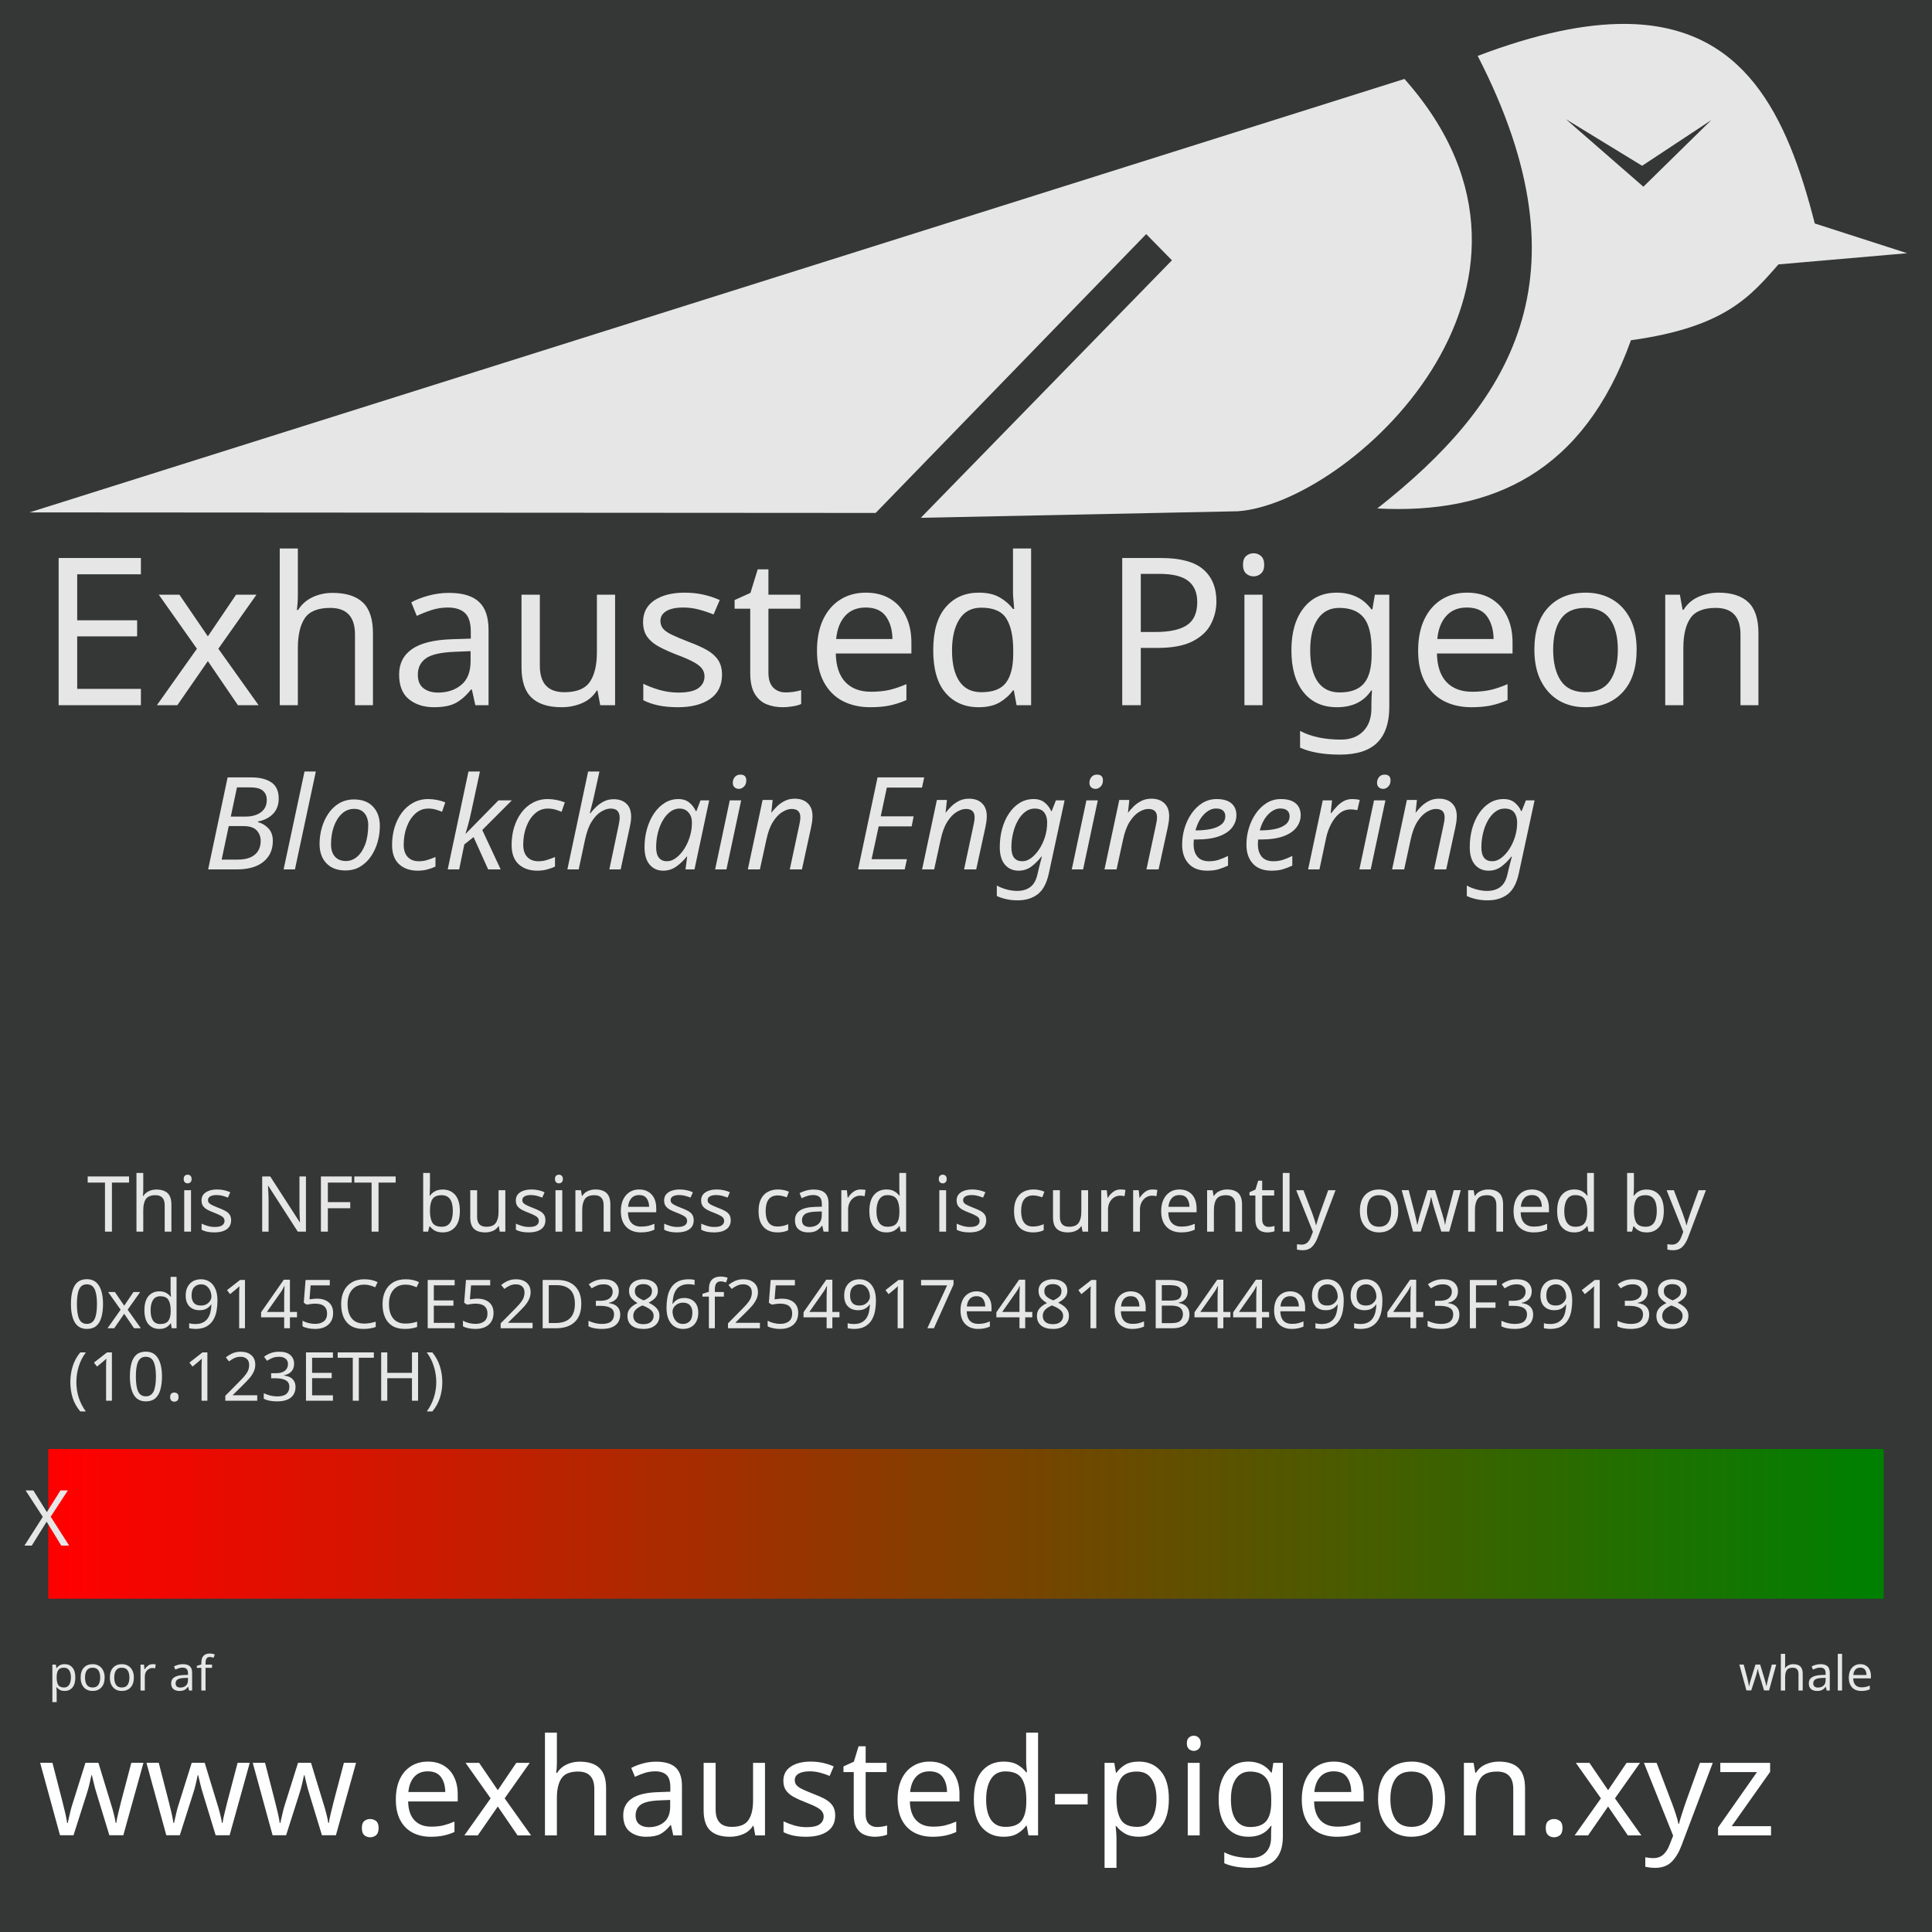
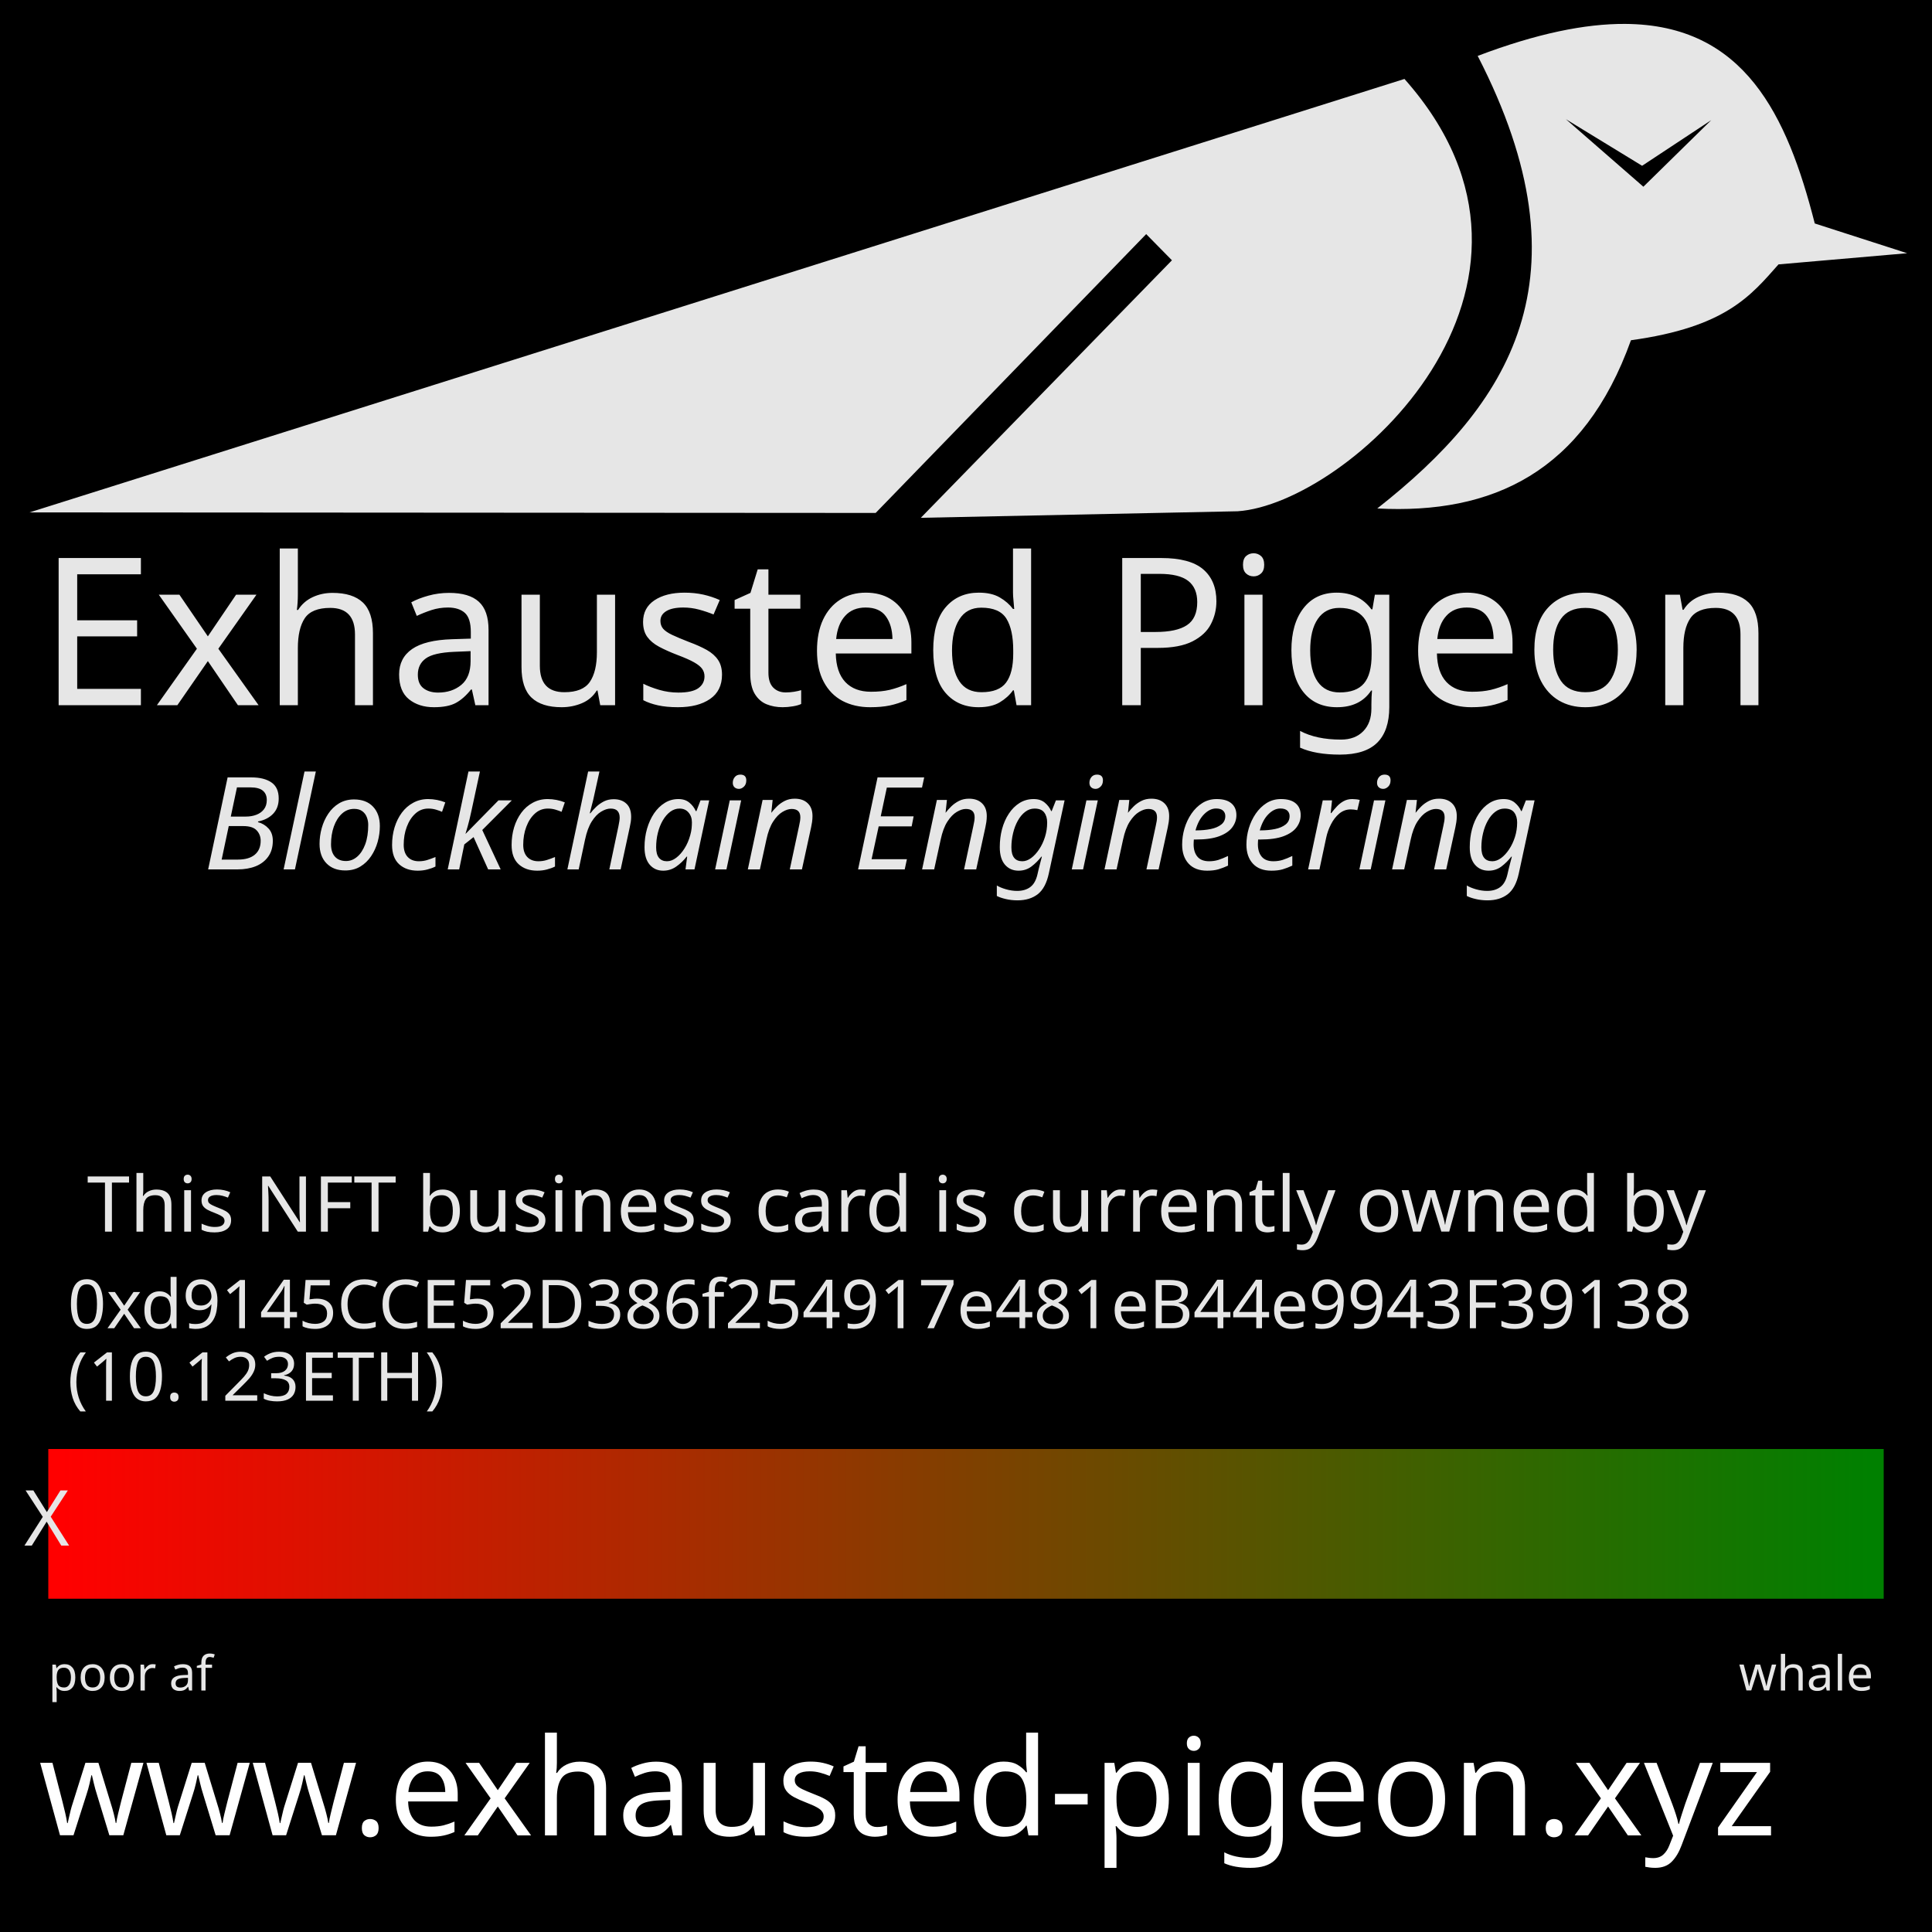
<svg xmlns="http://www.w3.org/2000/svg" viewBox="0 0 400 400" version="1.1">
  <defs>
    <linearGradient id="Gr">
      <stop offset="0%" stop-color="red" />
      <stop offset="100%" stop-color="green" />
    </linearGradient>
  </defs>
-   <rect width="400" height="400" fill="#343735" />
+   <rect width="400" height="400" fill="#000000" />
  <path style="fill:#e6e6e6" d="M 336.448,4.95 C 328.203,4.903 318.193,6.926 305.94,11.575 329.676,57.682 312.352,83.873 285.15,105.272 309.007,106.544 327.894,97.734 337.671,70.443 357.348,67.74 362.518,61.168 368.222,54.739 L 394.858,52.426 375.728,46.265 C 370.008,23.858 361.181,5.089 336.448,4.95 Z M 324.197,24.675 339.983,34.323 354.296,24.872 340.245,38.659 Z M 6.115,106.086 290.78,16.345 C 329.01,59.411 278.948,104.349 256.245,105.852 L 190.643,107.206 242.638,53.89 237.306,48.47 181.298,106.199 Z" />
  <text style="font-size:42.667px;font-family:sans-serif;fill:#e6e6e6" x="8" y="146">Exhausted Pigeon</text>
  <text style="font-style:italic;font-size:26.667px;font-family:sans-serif;fill:#e6e6e6" x="42" y="180">Blockchain Engineering</text>
  <text style="font-size:16px;font-family:sans-serif;fill:#e6e6e6" x="18" y="255">This NFT business card is currently owned by</text>
  <text style="font-size:14px;font-family:sans-serif;fill:#e6e6e6" x="14" y="275">0xd9145CCE52D386f254917e481eB44e9943F39138</text>
  <text style="font-size:14px;font-family:sans-serif;fill:#e6e6e6" x="14" y="290">(10.123ETH)</text>
  <rect style="fill:url(#Gr)" width="380" height="31" x="10" y="300" />
  <text style="font-size:16px;font-family:sans-serif;fill:#e6e6e6" x="5" y="320">X</text>
  <text style="font-size:10px;font-family:sans-serif;fill:#e6e6e6" x="10" y="350">poor af</text>
  <text style="font-size:10px;font-family:sans-serif;fill:#e6e6e6" x="360" y="350">whale</text>
  <text style="font-size:28px;font-family:sans-serif; fill: #ffffff;" x="8" y="380">www.exhausted-pigeon.xyz</text>
</svg>
